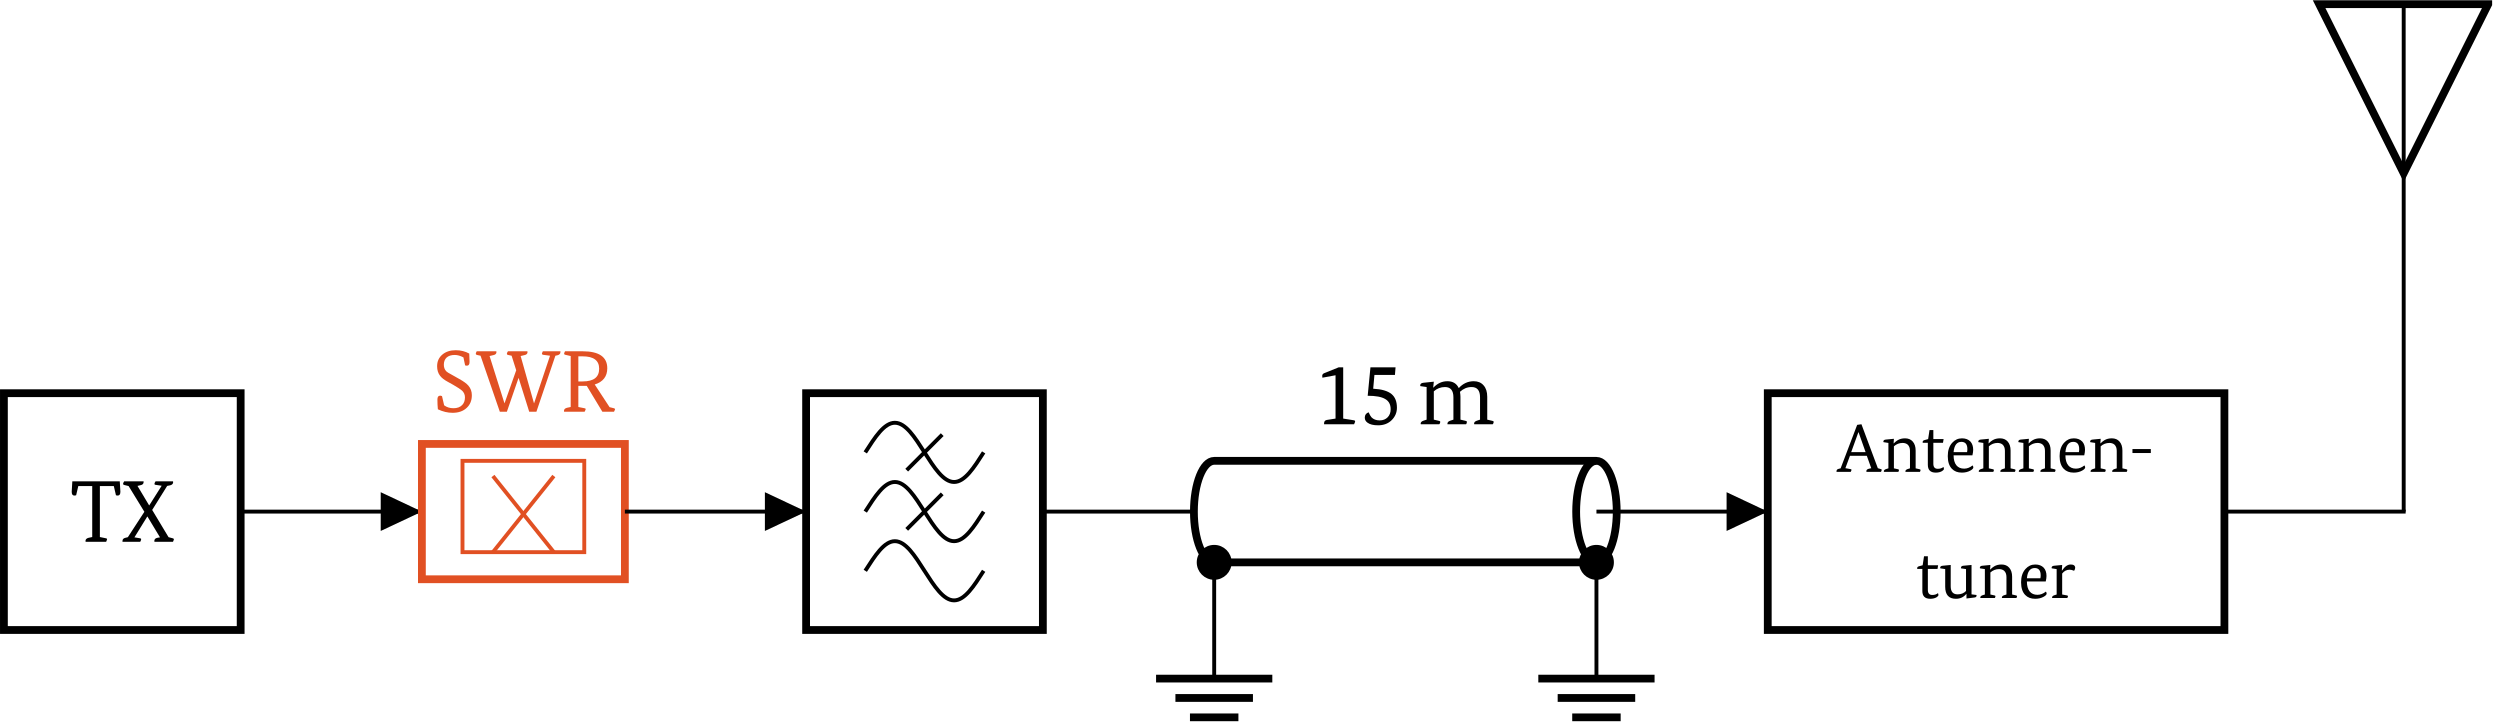
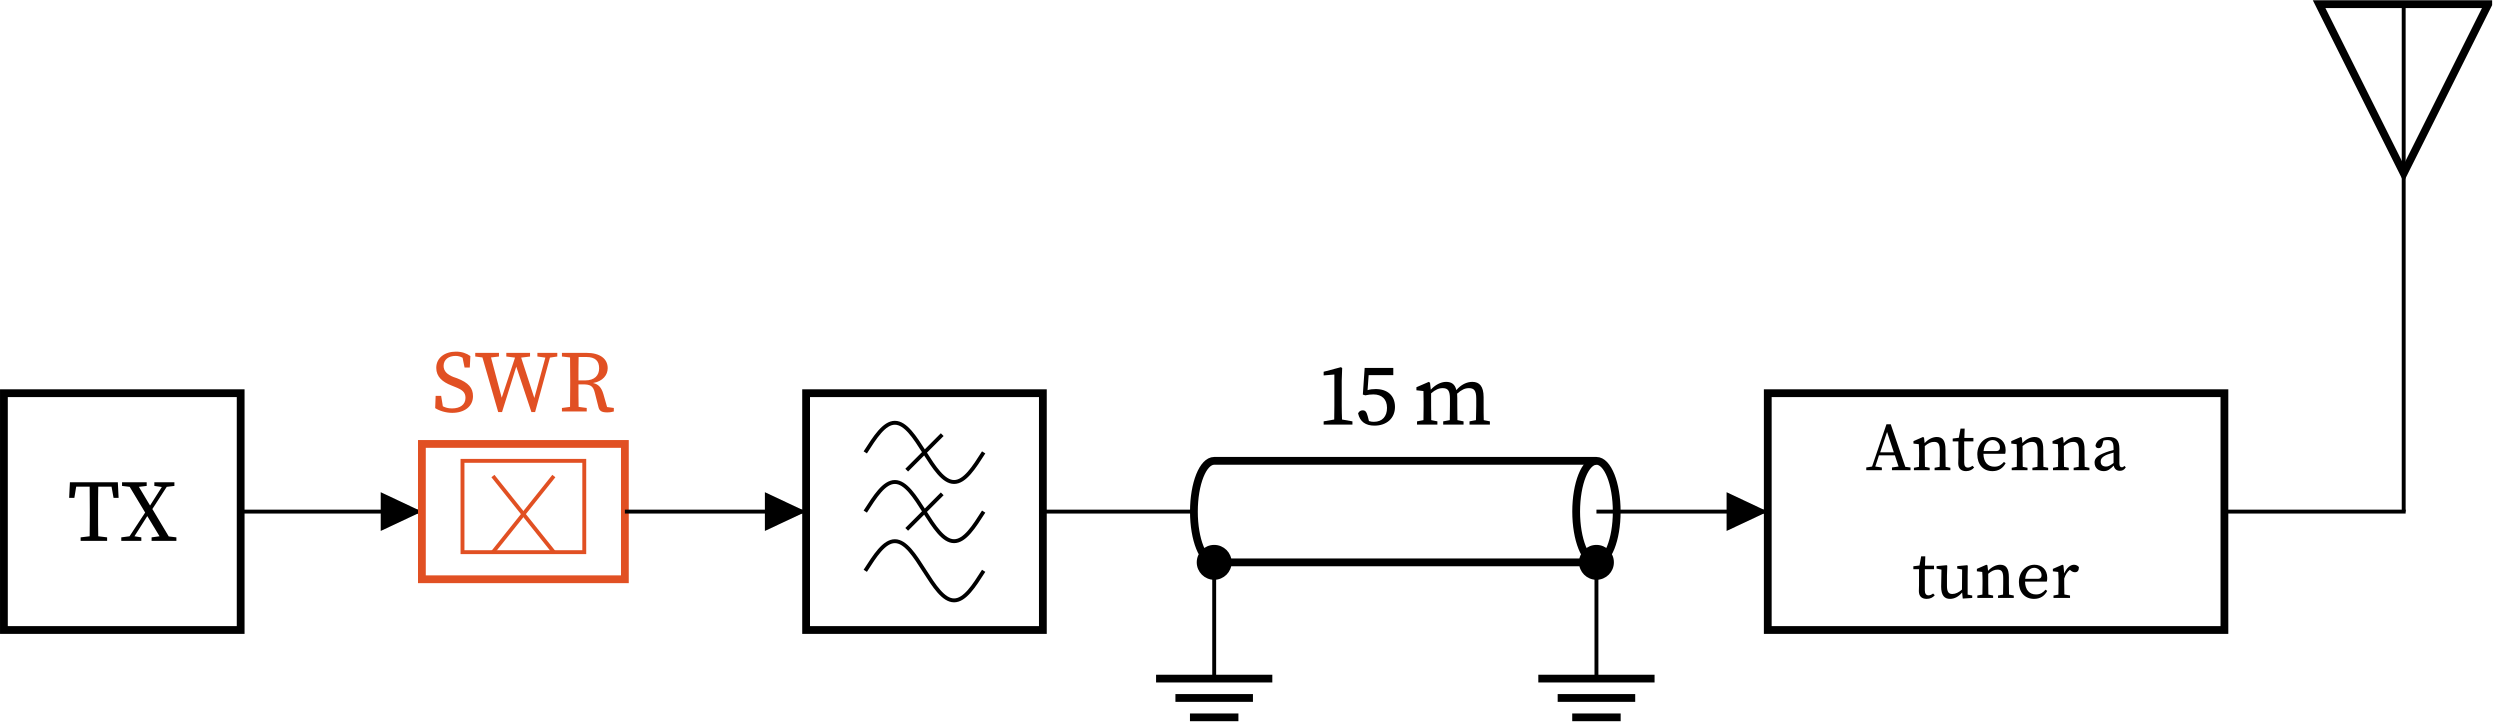
- <svg xmlns="http://www.w3.org/2000/svg" xmlns:xlink="http://www.w3.org/1999/xlink" width="255.194pt" height="73.825pt" viewBox="0 0 255.194 73.825">
+ <svg xmlns="http://www.w3.org/2000/svg" xmlns:xlink="http://www.w3.org/1999/xlink" width="255.194" height="73.825" viewBox="0 0 255.194 73.825">
  <defs>
    <g>
      <g id="glyph-0-0">
-         <path d="M 4.453 -5.688 L 3.031 -5.688 L 3.031 -0.484 L 3.641 -0.359 C 3.723 -0.348 3.766 -0.316 3.766 -0.266 C 3.766 -0.234 3.734 -0.145 3.672 0 L 1.578 0 C 1.566 -0.02 1.562 -0.047 1.562 -0.078 C 1.562 -0.242 1.664 -0.352 1.875 -0.406 L 2.25 -0.484 L 2.25 -5.688 L 0.828 -5.688 L 0.609 -4.75 C 0.547 -4.727 0.484 -4.719 0.422 -4.719 C 0.242 -4.719 0.156 -4.848 0.156 -5.109 C 0.156 -5.254 0.176 -5.609 0.219 -6.172 L 5.062 -6.172 C 5.102 -5.609 5.125 -5.254 5.125 -5.109 C 5.125 -4.848 5.035 -4.719 4.859 -4.719 C 4.797 -4.719 4.734 -4.727 4.672 -4.75 Z M 4.453 -5.688 " />
+         <path d="M 2.281 -2.766 C 2.281 -2 2.281 -1.219 2.266 -0.469 L 1.344 -0.359 L 1.344 0 L 4.047 0 L 4.047 -0.359 L 3.141 -0.469 C 3.125 -1.234 3.125 -2 3.125 -2.766 L 3.125 -3.203 C 3.125 -4 3.125 -4.766 3.141 -5.531 L 4.5 -5.531 L 4.703 -4.391 L 5.219 -4.391 L 5.141 -5.984 L 0.25 -5.984 L 0.172 -4.391 L 0.703 -4.391 L 0.891 -5.531 L 2.266 -5.531 C 2.281 -4.75 2.281 -3.984 2.281 -3.203 Z M 2.281 -2.766 " />
      </g>
      <g id="glyph-0-1">
-         <path d="M 2.203 -6.172 C 2.203 -6.141 2.203 -6.113 2.203 -6.094 C 2.203 -5.926 2.102 -5.82 1.906 -5.781 L 1.578 -5.703 L 2.766 -3.719 L 2.781 -3.719 L 4.047 -5.719 L 3.438 -5.812 C 3.352 -5.812 3.312 -5.848 3.312 -5.922 C 3.312 -5.973 3.348 -6.055 3.422 -6.172 L 5.203 -6.172 C 5.211 -6.141 5.219 -6.113 5.219 -6.094 C 5.219 -5.926 5.117 -5.816 4.922 -5.766 L 4.609 -5.703 L 3.078 -3.25 L 4.75 -0.469 L 5.172 -0.359 C 5.254 -0.336 5.297 -0.305 5.297 -0.266 C 5.297 -0.234 5.266 -0.145 5.203 0 L 3.312 0 C 3.301 -0.02 3.297 -0.047 3.297 -0.078 C 3.297 -0.254 3.398 -0.363 3.609 -0.406 L 3.875 -0.453 L 2.594 -2.578 L 2.578 -2.578 L 1.266 -0.453 L 1.828 -0.359 C 1.91 -0.348 1.953 -0.316 1.953 -0.266 C 1.953 -0.203 1.922 -0.113 1.859 0 L 0.047 0 C 0.047 -0.02 0.047 -0.047 0.047 -0.078 C 0.047 -0.254 0.145 -0.363 0.344 -0.406 L 0.594 -0.469 L 2.281 -3.062 L 0.672 -5.688 L 0.234 -5.797 C 0.148 -5.816 0.109 -5.859 0.109 -5.922 C 0.109 -5.973 0.145 -6.055 0.219 -6.172 Z M 2.203 -6.172 " />
+         <path d="M 0.172 -5.609 L 0.953 -5.516 L 2.531 -2.891 L 0.938 -0.469 L 0.094 -0.359 L 0.094 0 L 2.141 0 L 2.141 -0.359 L 1.438 -0.469 L 2.75 -2.531 L 4 -0.469 L 3.188 -0.359 L 3.188 0 L 5.719 0 L 5.719 -0.359 L 4.938 -0.453 L 3.266 -3.25 L 4.734 -5.516 L 5.516 -5.609 L 5.516 -5.984 L 3.469 -5.984 L 3.469 -5.609 L 4.234 -5.5 L 3.031 -3.609 L 1.891 -5.516 L 2.688 -5.609 L 2.688 -5.984 L 0.172 -5.984 Z M 0.172 -5.609 " />
      </g>
      <g id="glyph-0-2">
-         <path d="M 2.031 -0.578 L 2.031 -5 L 0.688 -4.75 C 0.676 -4.82 0.672 -4.883 0.672 -4.938 C 0.672 -5.07 0.742 -5.164 0.891 -5.219 L 2.359 -5.812 L 2.812 -5.812 L 2.812 -0.578 L 3.891 -0.406 C 3.984 -0.395 4.031 -0.359 4.031 -0.297 C 4.031 -0.242 3.992 -0.145 3.922 0 L 0.859 0 C 0.859 -0.02 0.859 -0.047 0.859 -0.078 C 0.859 -0.285 0.953 -0.406 1.141 -0.438 Z M 2.031 -0.578 " />
+         <path d="M 0.562 -5.391 L 0.562 -5.016 L 1.656 -5.109 L 1.656 -1.891 C 1.656 -1.438 1.641 -0.969 1.641 -0.516 L 0.562 -0.328 L 0.562 0 L 3.5 0 L 3.5 -0.328 L 2.438 -0.516 C 2.422 -0.969 2.406 -1.438 2.406 -1.891 L 2.406 -4.484 L 2.453 -5.766 L 2.328 -5.859 Z M 0.562 -5.391 " />
      </g>
      <g id="glyph-0-3">
-         <path d="M 1.125 -5.812 L 3.688 -5.812 L 3.625 -5.031 L 1.531 -5.031 L 1.406 -3.625 C 2.27 -3.582 2.895 -3.398 3.281 -3.078 C 3.645 -2.773 3.828 -2.312 3.828 -1.688 C 3.828 -1.195 3.648 -0.773 3.297 -0.422 C 2.941 -0.066 2.477 0.109 1.906 0.109 C 1.426 0.109 1.066 0.02 0.828 -0.156 C 0.641 -0.289 0.547 -0.461 0.547 -0.672 C 0.547 -0.941 0.676 -1.125 0.938 -1.219 C 1.051 -0.969 1.145 -0.801 1.219 -0.719 C 1.426 -0.5 1.707 -0.391 2.062 -0.391 C 2.406 -0.391 2.68 -0.5 2.891 -0.719 C 3.086 -0.926 3.188 -1.195 3.188 -1.531 C 3.188 -2.02 3 -2.367 2.625 -2.578 C 2.258 -2.797 1.664 -2.906 0.844 -2.906 Z M 1.125 -5.812 " />
+         <path d="M 4.125 -1.797 C 4.125 -2.984 3.328 -3.625 2.156 -3.625 C 1.859 -3.625 1.594 -3.594 1.328 -3.516 L 1.438 -5.047 L 3.953 -5.047 L 3.953 -5.781 L 1.031 -5.781 L 0.844 -3.062 L 1.094 -2.984 C 1.375 -3.047 1.656 -3.078 1.922 -3.078 C 2.781 -3.078 3.312 -2.594 3.312 -1.703 C 3.312 -0.844 2.844 -0.281 1.969 -0.281 C 1.812 -0.281 1.641 -0.297 1.469 -0.359 L 1.344 -0.844 C 1.219 -1.312 1.094 -1.453 0.828 -1.453 C 0.609 -1.453 0.453 -1.344 0.359 -1.141 C 0.547 -0.297 1.125 0.109 2.031 0.109 C 3.281 0.109 4.125 -0.656 4.125 -1.797 Z M 4.125 -1.797 " />
      </g>
      <g id="glyph-0-4">
-         <path d="M 7.094 -0.469 L 7.625 -0.344 C 7.707 -0.332 7.75 -0.297 7.75 -0.234 C 7.75 -0.148 7.719 -0.07 7.656 0 L 5.766 0 C 5.754 -0.02 5.75 -0.039 5.75 -0.062 C 5.75 -0.195 5.844 -0.297 6.031 -0.359 L 6.359 -0.469 L 6.359 -2.75 C 6.359 -3.445 6.07 -3.797 5.5 -3.797 C 5.051 -3.797 4.656 -3.633 4.312 -3.312 C 4.344 -3.102 4.359 -2.93 4.359 -2.797 L 4.359 -0.469 L 4.891 -0.344 C 4.973 -0.332 5.016 -0.297 5.016 -0.234 C 5.016 -0.148 4.988 -0.07 4.938 0 L 3.031 0 C 3.031 -0.02 3.031 -0.039 3.031 -0.062 C 3.031 -0.195 3.125 -0.297 3.312 -0.359 L 3.641 -0.469 L 3.641 -2.75 C 3.641 -3.445 3.352 -3.797 2.781 -3.797 C 2.344 -3.797 1.961 -3.648 1.641 -3.359 L 1.641 -0.469 L 2.172 -0.344 C 2.254 -0.332 2.297 -0.297 2.297 -0.234 C 2.297 -0.148 2.266 -0.07 2.203 0 L 0.312 0 C 0.301 -0.02 0.297 -0.039 0.297 -0.062 C 0.297 -0.195 0.391 -0.297 0.578 -0.359 L 0.906 -0.469 L 0.906 -3.797 L 0.266 -3.891 C 0.254 -3.91 0.25 -3.93 0.25 -3.953 C 0.25 -4.117 0.359 -4.211 0.578 -4.234 L 1.641 -4.344 L 1.578 -3.75 L 1.609 -3.75 C 2.016 -4.176 2.488 -4.391 3.031 -4.391 C 3.582 -4.391 3.969 -4.156 4.188 -3.688 C 4.613 -4.156 5.125 -4.391 5.719 -4.391 C 6.145 -4.391 6.477 -4.25 6.719 -3.969 C 6.969 -3.695 7.094 -3.305 7.094 -2.797 Z M 7.094 -0.469 " />
+         <path d="M 6 -4.359 C 5.438 -4.359 4.844 -4.078 4.375 -3.516 C 4.234 -4.109 3.891 -4.359 3.328 -4.359 C 2.781 -4.359 2.188 -4.031 1.766 -3.562 L 1.688 -4.266 L 1.562 -4.359 L 0.297 -3.812 L 0.297 -3.5 L 1.016 -3.422 C 1.031 -3.062 1.031 -2.797 1.031 -2.312 L 1.031 -1.875 C 1.031 -1.469 1.031 -0.891 1.016 -0.453 L 0.359 -0.328 L 0.359 0 L 2.438 0 L 2.438 -0.328 L 1.812 -0.453 C 1.812 -0.891 1.797 -1.484 1.797 -1.875 L 1.797 -3.188 C 2.234 -3.562 2.578 -3.719 2.984 -3.719 C 3.516 -3.719 3.719 -3.453 3.719 -2.641 L 3.719 -1.875 C 3.719 -1.469 3.703 -0.891 3.703 -0.453 L 3.031 -0.328 L 3.031 0 L 5.109 0 L 5.109 -0.328 L 4.484 -0.453 C 4.484 -0.891 4.469 -1.469 4.469 -1.875 L 4.469 -2.703 C 4.469 -2.875 4.453 -3.016 4.453 -3.156 C 4.906 -3.562 5.266 -3.719 5.656 -3.719 C 6.172 -3.719 6.406 -3.484 6.406 -2.656 L 6.406 -1.875 C 6.406 -1.469 6.391 -0.891 6.375 -0.453 L 5.719 -0.328 L 5.719 0 L 7.797 0 L 7.797 -0.328 L 7.172 -0.453 C 7.156 -0.891 7.156 -1.469 7.156 -1.875 L 7.156 -2.797 C 7.156 -3.906 6.734 -4.359 6 -4.359 Z M 6 -4.359 " />
      </g>
      <g id="glyph-0-5">
-         <path d="M 3.203 -5.547 C 2.898 -5.711 2.602 -5.797 2.312 -5.797 C 1.957 -5.797 1.68 -5.707 1.484 -5.531 C 1.297 -5.352 1.203 -5.109 1.203 -4.797 C 1.203 -4.535 1.281 -4.316 1.438 -4.141 C 1.531 -4.047 1.703 -3.938 1.953 -3.812 L 2.781 -3.344 C 3.219 -3.102 3.523 -2.879 3.703 -2.672 C 3.941 -2.398 4.062 -2.07 4.062 -1.688 C 4.062 -1.156 3.891 -0.727 3.547 -0.406 C 3.191 -0.062 2.707 0.109 2.094 0.109 C 1.602 0.109 1.102 -0.008 0.594 -0.25 C 0.562 -0.57 0.547 -0.906 0.547 -1.25 C 0.547 -1.508 0.641 -1.641 0.828 -1.641 C 0.879 -1.641 0.941 -1.625 1.016 -1.594 L 1.234 -0.656 C 1.504 -0.457 1.82 -0.359 2.188 -0.359 C 2.57 -0.359 2.867 -0.469 3.078 -0.688 C 3.266 -0.883 3.359 -1.145 3.359 -1.469 C 3.359 -1.738 3.258 -1.969 3.062 -2.156 C 2.926 -2.281 2.625 -2.477 2.156 -2.75 L 1.594 -3.062 C 1.25 -3.25 0.992 -3.445 0.828 -3.656 C 0.617 -3.926 0.516 -4.254 0.516 -4.641 C 0.516 -5.141 0.695 -5.539 1.062 -5.844 C 1.406 -6.133 1.859 -6.281 2.422 -6.281 C 2.93 -6.281 3.391 -6.164 3.797 -5.938 C 3.816 -5.508 3.828 -5.227 3.828 -5.094 C 3.828 -4.832 3.738 -4.703 3.562 -4.703 C 3.5 -4.703 3.438 -4.711 3.375 -4.734 Z M 3.203 -5.547 " />
+         <path d="M 2.078 -0.312 C 1.688 -0.312 1.422 -0.391 1.141 -0.531 L 0.969 -1.594 L 0.406 -1.594 L 0.359 -0.344 C 0.766 -0.078 1.438 0.141 2.094 0.141 C 3.344 0.141 4.219 -0.516 4.219 -1.562 C 4.219 -2.406 3.766 -2.938 2.594 -3.391 L 2.234 -3.516 C 1.594 -3.766 1.219 -4.109 1.219 -4.656 C 1.219 -5.312 1.75 -5.672 2.438 -5.672 C 2.703 -5.672 2.938 -5.609 3.156 -5.484 L 3.359 -4.484 L 3.891 -4.484 L 3.953 -5.656 C 3.562 -5.938 3.078 -6.109 2.484 -6.109 C 1.344 -6.109 0.469 -5.484 0.469 -4.453 C 0.469 -3.547 1.094 -3.016 2.016 -2.656 L 2.359 -2.516 C 3.125 -2.219 3.453 -1.969 3.453 -1.391 C 3.453 -0.703 2.906 -0.312 2.078 -0.312 Z M 2.078 -0.312 " />
      </g>
      <g id="glyph-0-6">
-         <path d="M 4.344 -3.438 L 4.328 -3.438 L 3.141 0 L 2.422 0 L 0.453 -5.719 L 0.094 -5.797 C 0.008 -5.816 -0.031 -5.859 -0.031 -5.922 C -0.031 -5.973 0 -6.055 0.062 -6.172 L 2.062 -6.172 C 2.07 -6.141 2.078 -6.113 2.078 -6.094 C 2.078 -5.926 1.973 -5.82 1.766 -5.781 L 1.375 -5.688 L 2.891 -0.875 L 2.906 -0.875 L 4.094 -4.234 L 3.625 -5.719 L 3.266 -5.797 C 3.18 -5.816 3.141 -5.859 3.141 -5.922 C 3.141 -5.973 3.176 -6.055 3.25 -6.172 L 5.234 -6.172 C 5.242 -6.141 5.25 -6.113 5.25 -6.094 C 5.25 -5.926 5.145 -5.82 4.938 -5.781 L 4.547 -5.688 L 5.906 -0.875 L 5.922 -0.875 L 7.547 -5.719 L 6.844 -5.812 C 6.758 -5.832 6.719 -5.867 6.719 -5.922 C 6.719 -5.961 6.75 -6.047 6.812 -6.172 L 8.609 -6.172 C 8.609 -6.141 8.609 -6.113 8.609 -6.094 C 8.609 -5.926 8.508 -5.816 8.312 -5.766 L 8.094 -5.719 L 6.156 0 L 5.422 0 Z M 4.344 -3.438 " />
+         <path d="M 5.875 0.062 L 6.25 0.062 L 7.766 -5.5 L 8.516 -5.609 L 8.516 -5.984 L 6.484 -5.984 L 6.484 -5.609 L 7.297 -5.5 L 6.172 -1.375 L 4.828 -5.5 L 5.734 -5.609 L 5.734 -5.984 L 3.312 -5.984 L 3.312 -5.609 L 4.203 -5.5 L 2.844 -1.406 L 1.75 -5.516 L 2.562 -5.609 L 2.562 -5.984 L 0.141 -5.984 L 0.141 -5.609 L 0.875 -5.516 L 2.484 0.062 L 2.875 0.062 L 4.328 -4.578 Z M 5.875 0.062 " />
      </g>
      <g id="glyph-0-7">
-         <path d="M 2.734 -2.641 C 2.586 -2.641 2.461 -2.641 2.359 -2.641 L 1.875 -2.641 L 1.875 -0.484 L 2.5 -0.359 C 2.582 -0.348 2.625 -0.316 2.625 -0.266 C 2.625 -0.234 2.586 -0.145 2.516 0 L 0.422 0 C 0.41 -0.02 0.406 -0.047 0.406 -0.078 C 0.406 -0.242 0.508 -0.352 0.719 -0.406 L 1.094 -0.484 L 1.094 -5.688 L 0.547 -5.812 C 0.461 -5.832 0.422 -5.867 0.422 -5.922 C 0.422 -5.973 0.453 -6.055 0.516 -6.172 L 2.312 -6.172 C 3.988 -6.172 4.828 -5.594 4.828 -4.438 C 4.828 -3.602 4.398 -3.051 3.547 -2.781 L 5.062 -0.469 L 5.5 -0.359 C 5.582 -0.336 5.625 -0.305 5.625 -0.266 C 5.625 -0.234 5.586 -0.145 5.516 0 L 4.328 0 Z M 2.312 -3.094 C 3.438 -3.094 4 -3.523 4 -4.391 C 4 -5.234 3.438 -5.656 2.312 -5.656 L 1.875 -5.656 L 1.875 -3.094 Z M 2.312 -3.094 " />
+         <path d="M 2.875 -5.562 C 3.797 -5.562 4.188 -5.156 4.188 -4.406 C 4.188 -3.688 3.734 -3.172 2.766 -3.172 L 2.078 -3.172 C 2.078 -4.016 2.078 -4.781 2.094 -5.562 Z M 1.234 -2.766 C 1.234 -2 1.234 -1.219 1.219 -0.469 L 0.391 -0.359 L 0.391 0 L 2.922 0 L 2.922 -0.359 L 2.094 -0.469 C 2.078 -1.188 2.078 -1.906 2.078 -2.766 L 2.516 -2.766 C 3.25 -2.766 3.578 -2.641 3.75 -1.906 L 4.109 -0.484 C 4.203 -0.047 4.453 0.094 5.016 0.094 C 5.297 0.094 5.516 0.047 5.688 0 L 5.688 -0.359 L 5 -0.453 L 4.625 -1.766 C 4.422 -2.469 4.094 -2.797 3.562 -2.906 C 4.562 -3.078 5.062 -3.719 5.062 -4.422 C 5.062 -5.391 4.266 -5.984 2.891 -5.984 L 0.391 -5.984 L 0.391 -5.609 L 1.219 -5.516 C 1.234 -4.75 1.234 -3.984 1.234 -3.203 Z M 1.234 -2.766 " />
      </g>
      <g id="glyph-1-0">
-         <path d="M 3.484 -0.375 L 3.031 -1.641 L 1.312 -1.641 L 0.844 -0.375 L 1.375 -0.281 C 1.438 -0.27 1.469 -0.242 1.469 -0.203 C 1.469 -0.172 1.441 -0.102 1.391 0 L -0.062 0 C -0.062 -0.02 -0.062 -0.039 -0.062 -0.062 C -0.062 -0.195 0.016 -0.281 0.172 -0.312 L 0.359 -0.359 L 2.047 -4.797 L 2.484 -4.859 L 4.156 -0.375 L 4.469 -0.281 C 4.531 -0.258 4.562 -0.234 4.562 -0.203 C 4.562 -0.18 4.535 -0.113 4.484 0 L 3 0 C 2.988 -0.02 2.984 -0.039 2.984 -0.062 C 2.984 -0.188 3.062 -0.27 3.219 -0.312 Z M 1.438 -2.016 L 2.906 -2.016 L 2.188 -4.047 L 2.172 -4.047 Z M 1.438 -2.016 " />
+         <path d="M 2.156 -3.906 L 2.844 -1.828 L 1.453 -1.828 Z M 0.031 0 L 1.625 0 L 1.625 -0.281 L 0.953 -0.375 L 1.328 -1.516 L 2.953 -1.516 L 3.328 -0.375 L 2.656 -0.281 L 2.656 0 L 4.547 0 L 4.547 -0.281 L 4.016 -0.344 L 2.531 -4.688 L 2.094 -4.688 L 0.625 -0.375 L 0.031 -0.281 Z M 0.031 0 " />
      </g>
      <g id="glyph-1-1">
-         <path d="M 0.703 -0.359 L 0.703 -2.953 L 0.203 -3.031 C 0.191 -3.039 0.188 -3.055 0.188 -3.078 C 0.188 -3.211 0.273 -3.285 0.453 -3.297 L 1.266 -3.375 L 1.234 -2.906 L 1.25 -2.906 C 1.406 -3.062 1.539 -3.172 1.656 -3.234 C 1.863 -3.359 2.113 -3.422 2.406 -3.422 C 2.738 -3.422 3 -3.312 3.188 -3.094 C 3.383 -2.875 3.484 -2.566 3.484 -2.172 L 3.484 -0.359 L 3.891 -0.266 C 3.953 -0.254 3.984 -0.227 3.984 -0.188 C 3.984 -0.125 3.961 -0.062 3.922 0 L 2.453 0 C 2.441 -0.02 2.438 -0.035 2.438 -0.047 C 2.438 -0.148 2.508 -0.227 2.656 -0.281 L 2.906 -0.359 L 2.906 -2.141 C 2.906 -2.422 2.828 -2.633 2.672 -2.781 C 2.535 -2.895 2.363 -2.953 2.156 -2.953 C 1.82 -2.953 1.523 -2.836 1.266 -2.609 L 1.266 -0.359 L 1.688 -0.266 C 1.75 -0.254 1.781 -0.227 1.781 -0.188 C 1.781 -0.125 1.758 -0.062 1.719 0 L 0.25 0 C 0.238 -0.02 0.234 -0.035 0.234 -0.047 C 0.234 -0.148 0.305 -0.227 0.453 -0.281 Z M 0.703 -0.359 " />
+         <path d="M 2.609 -3.391 C 2.188 -3.391 1.703 -3.141 1.375 -2.766 L 1.312 -3.328 L 1.203 -3.391 L 0.234 -2.969 L 0.234 -2.719 L 0.781 -2.656 C 0.797 -2.391 0.812 -2.172 0.812 -1.797 L 0.812 -1.453 C 0.812 -1.141 0.797 -0.703 0.797 -0.344 L 0.281 -0.25 L 0.281 0 L 1.891 0 L 1.891 -0.25 L 1.406 -0.344 C 1.406 -0.703 1.391 -1.156 1.391 -1.453 L 1.391 -2.469 C 1.75 -2.766 2.016 -2.891 2.344 -2.891 C 2.75 -2.891 2.922 -2.688 2.922 -2.047 L 2.922 -1.453 C 2.922 -1.141 2.906 -0.688 2.906 -0.344 L 2.391 -0.25 L 2.391 0 L 4 0 L 4 -0.25 L 3.516 -0.344 C 3.516 -0.703 3.5 -1.141 3.5 -1.453 L 3.5 -2.109 C 3.5 -3.016 3.219 -3.391 2.609 -3.391 Z M 2.609 -3.391 " />
      </g>
      <g id="glyph-1-2">
-         <path d="M 0.672 -3.344 L 0.812 -4.266 L 1.203 -4.266 L 1.203 -3.344 L 2.25 -3.344 L 2.188 -2.969 L 1.203 -2.969 L 1.203 -0.828 C 1.203 -0.484 1.352 -0.312 1.656 -0.312 C 1.895 -0.312 2.086 -0.375 2.234 -0.5 C 2.266 -0.445 2.281 -0.379 2.281 -0.297 C 2.281 -0.234 2.219 -0.16 2.094 -0.078 C 1.926 0.023 1.711 0.078 1.453 0.078 C 0.91 0.078 0.641 -0.188 0.641 -0.719 L 0.641 -2.969 L 0.125 -2.969 C 0.113 -2.988 0.109 -3.008 0.109 -3.031 C 0.109 -3.145 0.18 -3.219 0.328 -3.25 Z M 0.672 -3.344 " />
+         <path d="M 1.234 -0.781 L 1.234 -2.938 L 2.172 -2.938 L 2.172 -3.297 L 1.25 -3.297 L 1.281 -4.25 L 0.859 -4.25 L 0.688 -3.312 L 0.062 -3.234 L 0.062 -2.938 L 0.641 -2.938 L 0.641 -1.297 C 0.641 -1.016 0.625 -0.875 0.625 -0.703 C 0.625 -0.156 0.938 0.094 1.422 0.094 C 1.781 0.094 2.062 -0.047 2.25 -0.281 L 2.078 -0.453 C 1.906 -0.328 1.766 -0.266 1.609 -0.266 C 1.375 -0.266 1.234 -0.422 1.234 -0.781 Z M 1.234 -0.781 " />
      </g>
      <g id="glyph-1-3">
-         <path d="M 0.906 -1.688 C 0.906 -1.25 1 -0.91 1.188 -0.672 C 1.375 -0.441 1.641 -0.328 1.984 -0.328 C 2.285 -0.328 2.57 -0.438 2.844 -0.656 C 2.883 -0.625 2.91 -0.555 2.922 -0.453 C 2.922 -0.348 2.816 -0.238 2.609 -0.125 C 2.367 0.008 2.082 0.078 1.75 0.078 C 1.32 0.078 0.984 -0.051 0.734 -0.312 C 0.453 -0.602 0.312 -1.035 0.312 -1.609 C 0.312 -2.18 0.461 -2.633 0.766 -2.969 C 1.035 -3.27 1.367 -3.422 1.766 -3.422 C 2.129 -3.422 2.414 -3.312 2.625 -3.094 C 2.812 -2.883 2.906 -2.602 2.906 -2.25 C 2.906 -2.094 2.879 -1.906 2.828 -1.688 Z M 1.703 -3.062 C 1.234 -3.062 0.969 -2.711 0.906 -2.016 L 2.281 -2.016 C 2.301 -2.109 2.312 -2.207 2.312 -2.312 C 2.312 -2.812 2.109 -3.062 1.703 -3.062 Z M 1.703 -3.062 " />
+         <path d="M 1.875 -3.078 C 2.297 -3.078 2.625 -2.719 2.625 -2.328 C 2.625 -2.125 2.547 -1.953 2.219 -1.953 L 0.953 -1.953 C 1.031 -2.766 1.484 -3.078 1.875 -3.078 Z M 1.906 -3.391 C 1.047 -3.391 0.312 -2.688 0.312 -1.625 C 0.312 -0.562 0.922 0.094 1.859 0.094 C 2.5 0.094 2.938 -0.219 3.203 -0.719 L 3.031 -0.844 C 2.781 -0.562 2.516 -0.359 2.062 -0.359 C 1.391 -0.359 0.953 -0.812 0.938 -1.672 L 3.156 -1.672 C 3.188 -1.766 3.203 -1.891 3.203 -2.062 C 3.203 -2.906 2.641 -3.391 1.906 -3.391 Z M 1.906 -3.391 " />
      </g>
      <g id="glyph-1-4">
-         <path d="M 2.297 -1.922 L 0.422 -1.922 L 0.422 -2.328 L 2.297 -2.328 Z M 2.297 -1.922 " />
+         <path d="M 2.891 0.062 C 3.141 0.062 3.328 -0.016 3.5 -0.297 L 3.359 -0.438 C 3.281 -0.359 3.203 -0.297 3.094 -0.297 C 2.938 -0.297 2.844 -0.406 2.844 -0.703 L 2.844 -2.188 C 2.844 -3.062 2.484 -3.391 1.766 -3.391 C 1.047 -3.391 0.531 -3.062 0.406 -2.531 C 0.422 -2.344 0.531 -2.25 0.734 -2.25 C 0.922 -2.25 1.031 -2.359 1.094 -2.578 L 1.219 -3.031 C 1.375 -3.062 1.5 -3.078 1.594 -3.078 C 2.062 -3.078 2.25 -2.906 2.25 -2.234 L 2.25 -2.062 C 1.969 -2 1.688 -1.906 1.469 -1.828 C 0.531 -1.484 0.312 -1.172 0.312 -0.781 C 0.312 -0.203 0.734 0.094 1.25 0.094 C 1.656 0.094 1.891 -0.094 2.266 -0.469 C 2.328 -0.141 2.562 0.062 2.891 0.062 Z M 0.938 -0.891 C 0.938 -1.094 1.016 -1.359 1.609 -1.594 C 1.766 -1.641 2.016 -1.734 2.25 -1.797 L 2.25 -0.734 C 1.859 -0.453 1.719 -0.375 1.484 -0.375 C 1.172 -0.375 0.938 -0.516 0.938 -0.891 Z M 0.938 -0.891 " />
      </g>
      <g id="glyph-1-5">
-         <path d="M 0.609 -2.953 L 0.109 -3.031 C 0.098 -3.039 0.094 -3.055 0.094 -3.078 C 0.094 -3.211 0.18 -3.285 0.359 -3.297 L 1.172 -3.375 L 1.172 -1.203 C 1.172 -0.648 1.406 -0.375 1.875 -0.375 C 2.227 -0.375 2.516 -0.488 2.734 -0.719 L 2.734 -2.953 L 2.219 -3.031 C 2.219 -3.039 2.219 -3.055 2.219 -3.078 C 2.219 -3.211 2.301 -3.285 2.469 -3.297 L 3.297 -3.375 L 3.297 -0.375 L 3.797 -0.312 C 3.805 -0.289 3.812 -0.27 3.812 -0.25 C 3.812 -0.125 3.723 -0.055 3.547 -0.047 L 2.781 0.047 L 2.781 -0.422 L 2.766 -0.422 C 2.492 -0.086 2.141 0.078 1.703 0.078 C 0.973 0.078 0.609 -0.332 0.609 -1.156 Z M 0.609 -2.953 " />
+         <path d="M 3.812 0 L 3.812 -0.25 L 3.344 -0.344 L 3.344 -2.297 L 3.359 -3.281 L 3.297 -3.344 L 2.281 -3.25 L 2.281 -3 L 2.781 -2.906 L 2.766 -0.859 C 2.438 -0.562 2.109 -0.406 1.781 -0.406 C 1.406 -0.406 1.234 -0.625 1.234 -1.219 L 1.234 -2.297 L 1.266 -3.281 L 1.203 -3.344 L 0.172 -3.25 L 0.172 -3 L 0.672 -2.891 L 0.641 -1.156 C 0.641 -0.25 0.984 0.094 1.547 0.094 C 1.969 0.094 2.406 -0.109 2.781 -0.562 L 2.844 0.062 Z M 3.812 0 " />
      </g>
      <g id="glyph-1-6">
-         <path d="M 0.703 -0.359 L 0.703 -2.953 L 0.203 -3.031 C 0.191 -3.039 0.188 -3.055 0.188 -3.078 C 0.188 -3.211 0.273 -3.285 0.453 -3.297 L 1.266 -3.375 L 1.234 -2.797 L 1.25 -2.797 C 1.52 -3.211 1.816 -3.422 2.141 -3.422 C 2.441 -3.422 2.594 -3.305 2.594 -3.078 C 2.594 -2.984 2.555 -2.883 2.484 -2.781 C 2.316 -2.852 2.164 -2.891 2.031 -2.891 C 1.719 -2.891 1.461 -2.758 1.266 -2.5 L 1.266 -0.359 L 1.766 -0.266 C 1.828 -0.254 1.859 -0.227 1.859 -0.188 C 1.859 -0.125 1.832 -0.062 1.781 0 L 0.25 0 C 0.238 -0.02 0.234 -0.035 0.234 -0.047 C 0.234 -0.148 0.305 -0.227 0.453 -0.281 Z M 0.703 -0.359 " />
+         <path d="M 0.297 0 L 1.984 0 L 1.984 -0.25 L 1.406 -0.359 C 1.406 -0.703 1.391 -1.156 1.391 -1.453 L 1.391 -1.984 C 1.516 -2.375 1.703 -2.672 1.969 -2.875 L 2.062 -2.797 C 2.188 -2.688 2.328 -2.625 2.484 -2.625 C 2.766 -2.625 2.891 -2.812 2.891 -3.141 C 2.812 -3.281 2.594 -3.391 2.391 -3.391 C 2.016 -3.391 1.625 -3.062 1.391 -2.5 L 1.312 -3.328 L 1.203 -3.391 L 0.234 -2.969 L 0.234 -2.719 L 0.781 -2.656 C 0.797 -2.391 0.812 -2.172 0.812 -1.797 L 0.812 -1.453 C 0.812 -1.141 0.797 -0.688 0.797 -0.344 L 0.297 -0.25 Z M 0.297 0 " />
      </g>
    </g>
    <clipPath id="clip-0">
      <path clip-rule="nonzero" d="M 245 0.027 L 246 0.027 L 246 53 L 245 53 Z M 245 0.027 " />
    </clipPath>
    <clipPath id="clip-1">
      <path clip-rule="nonzero" d="M 225 0.027 L 254.391 0.027 L 254.391 29 L 225 29 Z M 225 0.027 " />
    </clipPath>
    <clipPath id="clip-2">
      <path clip-rule="nonzero" d="M 117 68 L 131 68 L 131 73.621 L 117 73.621 Z M 117 68 " />
    </clipPath>
    <clipPath id="clip-3">
      <path clip-rule="nonzero" d="M 156 68 L 170 68 L 170 73.621 L 156 73.621 Z M 156 68 " />
    </clipPath>
  </defs>
  <path fill="none" stroke-width="0.797" stroke-linecap="butt" stroke-linejoin="miter" stroke="rgb(0%, 0%, 0%)" stroke-opacity="1" stroke-miterlimit="10" d="M -12.122 12.123 L 12.122 12.123 L 12.122 -12.126 L -12.122 -12.126 Z M -12.122 12.123 " transform="matrix(0.996852, 0, 0, -0.996852, 12.48258, 52.22115)" />
  <g fill="rgb(0%, 0%, 0%)" fill-opacity="1">
-     <use xlink:href="#glyph-0-0" x="7.164" y="55.304" />
-     <use xlink:href="#glyph-0-1" x="12.456" y="55.304" />
+     <use xlink:href="#glyph-0-0" x="6.887" y="55.211" />
+     <use xlink:href="#glyph-0-1" x="12.286" y="55.211" />
  </g>
  <path fill="none" stroke-width="0.399" stroke-linecap="butt" stroke-linejoin="miter" stroke="rgb(0%, 0%, 0%)" stroke-opacity="1" stroke-miterlimit="10" d="M 12.122 -0.002 L 21.401 -0.002 M 21.401 -0.002 L 30.68 -0.002 " transform="matrix(0.996852, 0, 0, -0.996852, 12.48258, 52.22115)" />
  <path fill-rule="nonzero" fill="rgb(0%, 0%, 0%)" fill-opacity="1" d="M 38.863 52.223 L 38.863 54.199 L 43.066 52.223 L 38.863 50.242 Z M 38.863 52.223 " />
  <path fill="none" stroke-width="0.797" stroke-linecap="butt" stroke-linejoin="miter" stroke="rgb(88.234%, 31.374%, 13.724%)" stroke-opacity="1" stroke-miterlimit="10" d="M 30.68 6.927 L 51.465 6.927 L 51.465 -6.93 L 30.68 -6.93 Z M 30.68 6.927 " transform="matrix(0.996852, 0, 0, -0.996852, 12.48258, 52.22115)" />
  <path fill="none" stroke-width="0.399" stroke-linecap="butt" stroke-linejoin="miter" stroke="rgb(88.234%, 31.374%, 13.724%)" stroke-opacity="1" stroke-miterlimit="10" d="M 34.838 -4.155 L 47.307 -4.155 L 47.307 5.195 L 34.838 5.195 Z M 34.838 -4.155 " transform="matrix(0.996852, 0, 0, -0.996852, 12.48258, 52.22115)" />
  <path fill="none" stroke-width="0.399" stroke-linecap="butt" stroke-linejoin="miter" stroke="rgb(88.234%, 31.374%, 13.724%)" stroke-opacity="1" stroke-miterlimit="10" d="M 44.192 -4.155 L 37.953 3.639 " transform="matrix(0.996852, 0, 0, -0.996852, 12.48258, 52.22115)" />
  <path fill="none" stroke-width="0.399" stroke-linecap="butt" stroke-linejoin="miter" stroke="rgb(88.234%, 31.374%, 13.724%)" stroke-opacity="1" stroke-miterlimit="10" d="M 37.953 -4.155 L 44.192 3.639 " transform="matrix(0.996852, 0, 0, -0.996852, 12.48258, 52.22115)" />
  <path fill="none" stroke-width="0.399" stroke-linecap="butt" stroke-linejoin="miter" stroke="rgb(0%, 0%, 0%)" stroke-opacity="1" stroke-miterlimit="10" d="M 51.465 -0.002 L 60.744 -0.002 M 60.744 -0.002 L 70.023 -0.002 " transform="matrix(0.996852, 0, 0, -0.996852, 12.48258, 52.22115)" />
  <path fill-rule="nonzero" fill="rgb(0%, 0%, 0%)" fill-opacity="1" d="M 78.078 52.223 L 78.078 54.199 L 82.285 52.223 L 78.078 50.242 Z M 78.078 52.223 " />
  <path fill="none" stroke-width="0.797" stroke-linecap="butt" stroke-linejoin="miter" stroke="rgb(0%, 0%, 0%)" stroke-opacity="1" stroke-miterlimit="10" d="M 70.023 12.123 L 94.267 12.123 L 94.267 -12.126 L 70.023 -12.126 Z M 70.023 12.123 " transform="matrix(0.996852, 0, 0, -0.996852, 12.48258, 52.22115)" />
  <path fill="none" stroke-width="0.399" stroke-linecap="butt" stroke-linejoin="miter" stroke="rgb(0%, 0%, 0%)" stroke-opacity="1" stroke-miterlimit="10" d="M 76.081 6.061 C 77.073 7.612 78.017 9.094 79.114 9.094 C 80.211 9.094 81.156 7.612 82.143 6.061 C 83.135 4.509 84.079 3.031 85.176 3.031 C 86.273 3.031 87.218 4.509 88.205 6.061 M 83.961 7.879 L 80.325 4.242 " transform="matrix(0.996852, 0, 0, -0.996852, 12.48258, 52.22115)" />
  <path fill="none" stroke-width="0.399" stroke-linecap="butt" stroke-linejoin="miter" stroke="rgb(0%, 0%, 0%)" stroke-opacity="1" stroke-miterlimit="10" d="M 76.081 -0.002 C 77.073 1.55 78.017 3.031 79.114 3.031 C 80.211 3.031 81.156 1.55 82.143 -0.002 C 83.135 -1.553 84.079 -3.031 85.176 -3.031 C 86.273 -3.031 87.218 -1.553 88.205 -0.002 M 83.961 1.817 L 80.325 -1.82 " transform="matrix(0.996852, 0, 0, -0.996852, 12.48258, 52.22115)" />
  <path fill="none" stroke-width="0.399" stroke-linecap="butt" stroke-linejoin="miter" stroke="rgb(0%, 0%, 0%)" stroke-opacity="1" stroke-miterlimit="10" d="M 76.081 -6.064 C 77.073 -4.512 78.017 -3.031 79.114 -3.031 C 80.211 -3.031 81.156 -4.512 82.143 -6.064 C 83.135 -7.615 84.079 -9.093 85.176 -9.093 C 86.273 -9.093 87.218 -7.615 88.205 -6.064 " transform="matrix(0.996852, 0, 0, -0.996852, 12.48258, 52.22115)" />
  <path fill="none" stroke-width="0.399" stroke-linecap="butt" stroke-linejoin="miter" stroke="rgb(0%, 0%, 0%)" stroke-opacity="1" stroke-miterlimit="10" d="M 94.267 -0.002 L 109.734 -0.002 M 153.03 -0.002 L 168.497 -0.002 " transform="matrix(0.996852, 0, 0, -0.996852, 12.48258, 52.22115)" />
  <path fill="none" stroke-width="0.797" stroke-linecap="butt" stroke-linejoin="miter" stroke="rgb(0%, 0%, 0%)" stroke-opacity="1" stroke-miterlimit="10" d="M 150.954 5.195 L 111.811 5.195 C 110.663 5.195 109.734 2.871 109.734 -0.002 C 109.734 -2.87 110.663 -5.198 111.811 -5.198 L 150.954 -5.198 C 152.102 -5.198 153.03 -2.87 153.03 -0.002 C 153.03 2.871 152.102 5.195 150.954 5.195 " transform="matrix(0.996852, 0, 0, -0.996852, 12.48258, 52.22115)" />
  <path fill="none" stroke-width="0.797" stroke-linecap="butt" stroke-linejoin="miter" stroke="rgb(0%, 0%, 0%)" stroke-opacity="1" stroke-miterlimit="10" d="M 150.954 5.195 C 149.805 5.195 148.877 2.871 148.877 -0.002 C 148.877 -2.87 149.805 -5.198 150.954 -5.198 " transform="matrix(0.996852, 0, 0, -0.996852, 12.48258, 52.22115)" />
  <path fill="none" stroke-width="0.399" stroke-linecap="butt" stroke-linejoin="miter" stroke="rgb(0%, 0%, 0%)" stroke-opacity="1" stroke-miterlimit="10" d="M 150.954 -0.002 L 153.03 -0.002 " transform="matrix(0.996852, 0, 0, -0.996852, 12.48258, 52.22115)" />
  <g fill="rgb(0%, 0%, 0%)" fill-opacity="1">
-     <use xlink:href="#glyph-0-2" x="134.298" y="43.305" />
-     <use xlink:href="#glyph-0-3" x="138.767" y="43.305" />
+     <use xlink:href="#glyph-0-2" x="134.553" y="43.339" />
  </g>
  <g fill="rgb(0%, 0%, 0%)" fill-opacity="1">
-     <use xlink:href="#glyph-0-4" x="144.72" y="43.305" />
+     <use xlink:href="#glyph-0-3" x="138.271" y="43.339" />
+   </g>
+   <g fill="rgb(0%, 0%, 0%)" fill-opacity="1">
+     <use xlink:href="#glyph-0-4" x="144.287" y="43.339" />
  </g>
  <path fill-rule="nonzero" fill="rgb(0%, 0%, 0%)" fill-opacity="1" d="M 176.246 52.223 L 176.246 54.199 L 180.449 52.223 L 176.246 50.242 Z M 176.246 52.223 " />
  <path fill="none" stroke-width="0.797" stroke-linecap="butt" stroke-linejoin="miter" stroke="rgb(0%, 0%, 0%)" stroke-opacity="1" stroke-miterlimit="10" d="M 168.497 12.123 L 215.258 12.123 L 215.258 -12.126 L 168.497 -12.126 Z M 168.497 12.123 " transform="matrix(0.996852, 0, 0, -0.996852, 12.48258, 52.22115)" />
  <path fill="none" stroke-width="0.399" stroke-linecap="butt" stroke-linejoin="miter" stroke="rgb(0%, 0%, 0%)" stroke-opacity="1" stroke-miterlimit="10" d="M 215.258 -0.002 L 224.537 -0.002 M 224.537 -0.002 L 233.816 -0.002 " transform="matrix(0.996852, 0, 0, -0.996852, 12.48258, 52.22115)" />
  <g clip-path="url(#clip-0)">
    <path fill="none" stroke-width="0.399" stroke-linecap="butt" stroke-linejoin="miter" stroke="rgb(0%, 0%, 0%)" stroke-opacity="1" stroke-miterlimit="10" d="M 233.616 -0.002 L 233.616 51.959 " transform="matrix(0.996852, 0, 0, -0.996852, 12.48258, 52.22115)" />
  </g>
  <g clip-path="url(#clip-1)">
    <path fill="none" stroke-width="0.797" stroke-linecap="butt" stroke-linejoin="miter" stroke="rgb(0%, 0%, 0%)" stroke-opacity="1" stroke-miterlimit="10" d="M 233.616 51.959 L 242.276 51.959 L 233.616 34.639 L 224.956 51.959 L 233.616 51.959 " transform="matrix(0.996852, 0, 0, -0.996852, 12.48258, 52.22115)" />
  </g>
  <path fill-rule="nonzero" fill="rgb(0%, 0%, 0%)" fill-opacity="1" stroke-width="0.399" stroke-linecap="butt" stroke-linejoin="miter" stroke="rgb(0%, 0%, 0%)" stroke-opacity="1" stroke-miterlimit="10" d="M 113.398 -5.198 C 113.398 -4.32 112.689 -3.611 111.811 -3.611 C 110.933 -3.611 110.224 -4.32 110.224 -5.198 C 110.224 -6.071 110.933 -6.785 111.811 -6.785 C 112.689 -6.785 113.398 -6.071 113.398 -5.198 Z M 113.398 -5.198 " transform="matrix(0.996852, 0, 0, -0.996852, 12.48258, 52.22115)" />
  <path fill="none" stroke-width="0.399" stroke-linecap="butt" stroke-linejoin="miter" stroke="rgb(0%, 0%, 0%)" stroke-opacity="1" stroke-miterlimit="10" d="M 111.811 -5.198 L 111.811 -17.102 " transform="matrix(0.996852, 0, 0, -0.996852, 12.48258, 52.22115)" />
  <g clip-path="url(#clip-2)">
    <path fill="none" stroke-width="0.797" stroke-linecap="butt" stroke-linejoin="miter" stroke="rgb(0%, 0%, 0%)" stroke-opacity="1" stroke-miterlimit="10" d="M 105.859 -17.102 L 117.763 -17.102 M 107.841 -19.085 L 115.78 -19.085 M 109.33 -21.072 L 114.291 -21.072 " transform="matrix(0.996852, 0, 0, -0.996852, 12.48258, 52.22115)" />
  </g>
  <path fill-rule="nonzero" fill="rgb(0%, 0%, 0%)" fill-opacity="1" stroke-width="0.399" stroke-linecap="butt" stroke-linejoin="miter" stroke="rgb(0%, 0%, 0%)" stroke-opacity="1" stroke-miterlimit="10" d="M 152.541 -5.198 C 152.541 -4.32 151.831 -3.611 150.954 -3.611 C 150.076 -3.611 149.367 -4.32 149.367 -5.198 C 149.367 -6.071 150.076 -6.785 150.954 -6.785 C 151.831 -6.785 152.541 -6.071 152.541 -5.198 Z M 152.541 -5.198 " transform="matrix(0.996852, 0, 0, -0.996852, 12.48258, 52.22115)" />
  <path fill="none" stroke-width="0.399" stroke-linecap="butt" stroke-linejoin="miter" stroke="rgb(0%, 0%, 0%)" stroke-opacity="1" stroke-miterlimit="10" d="M 150.954 -5.198 L 150.954 -17.102 " transform="matrix(0.996852, 0, 0, -0.996852, 12.48258, 52.22115)" />
  <g clip-path="url(#clip-3)">
    <path fill="none" stroke-width="0.797" stroke-linecap="butt" stroke-linejoin="miter" stroke="rgb(0%, 0%, 0%)" stroke-opacity="1" stroke-miterlimit="10" d="M 145.001 -17.102 L 156.906 -17.102 M 146.984 -19.085 L 154.923 -19.085 M 148.473 -21.072 L 153.434 -21.072 " transform="matrix(0.996852, 0, 0, -0.996852, 12.48258, 52.22115)" />
  </g>
  <g fill="rgb(0%, 0%, 0%)" fill-opacity="1">
-     <use xlink:href="#glyph-1-0" x="187.528" y="48.166" />
-     <use xlink:href="#glyph-1-1" x="192.06" y="48.166" />
-     <use xlink:href="#glyph-1-2" x="196.148" y="48.166" />
-     <use xlink:href="#glyph-1-3" x="198.512" y="48.166" />
-     <use xlink:href="#glyph-1-1" x="201.751" y="48.166" />
-     <use xlink:href="#glyph-1-1" x="205.839" y="48.166" />
-     <use xlink:href="#glyph-1-3" x="209.927" y="48.166" />
-     <use xlink:href="#glyph-1-1" x="213.166" y="48.166" />
-     <use xlink:href="#glyph-1-4" x="217.254" y="48.166" />
+     <use xlink:href="#glyph-1-0" x="190.472" y="47.998" />
+     <use xlink:href="#glyph-1-1" x="195.088" y="47.998" />
  </g>
  <g fill="rgb(0%, 0%, 0%)" fill-opacity="1">
-     <use xlink:href="#glyph-1-2" x="195.588" y="61.045" />
-     <use xlink:href="#glyph-1-5" x="197.952" y="61.045" />
-     <use xlink:href="#glyph-1-1" x="201.908" y="61.045" />
-     <use xlink:href="#glyph-1-3" x="205.995" y="61.045" />
-     <use xlink:href="#glyph-1-6" x="209.235" y="61.045" />
+     <use xlink:href="#glyph-1-2" x="199.267" y="47.998" />
+     <use xlink:href="#glyph-1-3" x="201.526" y="47.998" />
+     <use xlink:href="#glyph-1-1" x="205.071" y="47.998" />
+     <use xlink:href="#glyph-1-1" x="209.284" y="47.998" />
+     <use xlink:href="#glyph-1-4" x="213.497" y="47.998" />
+   </g>
+   <g fill="rgb(0%, 0%, 0%)" fill-opacity="1">
+     <use xlink:href="#glyph-1-2" x="195.248" y="61.038" />
+     <use xlink:href="#glyph-1-5" x="197.508" y="61.038" />
+     <use xlink:href="#glyph-1-1" x="201.561" y="61.038" />
+     <use xlink:href="#glyph-1-3" x="205.773" y="61.038" />
+     <use xlink:href="#glyph-1-6" x="209.319" y="61.038" />
  </g>
  <g fill="rgb(88.234%, 31.374%, 13.724%)" fill-opacity="1">
-     <use xlink:href="#glyph-0-5" x="44.103" y="42.03" />
-     <use xlink:href="#glyph-0-6" x="48.599" y="42.03" />
-     <use xlink:href="#glyph-0-7" x="57.161" y="42.03" />
+     <use xlink:href="#glyph-0-5" x="44.063" y="42.003" />
+   </g>
+   <g fill="rgb(88.234%, 31.374%, 13.724%)" fill-opacity="1">
+     <use xlink:href="#glyph-0-6" x="48.371" y="42.003" />
+     <use xlink:href="#glyph-0-7" x="56.97" y="42.003" />
  </g>
</svg>
